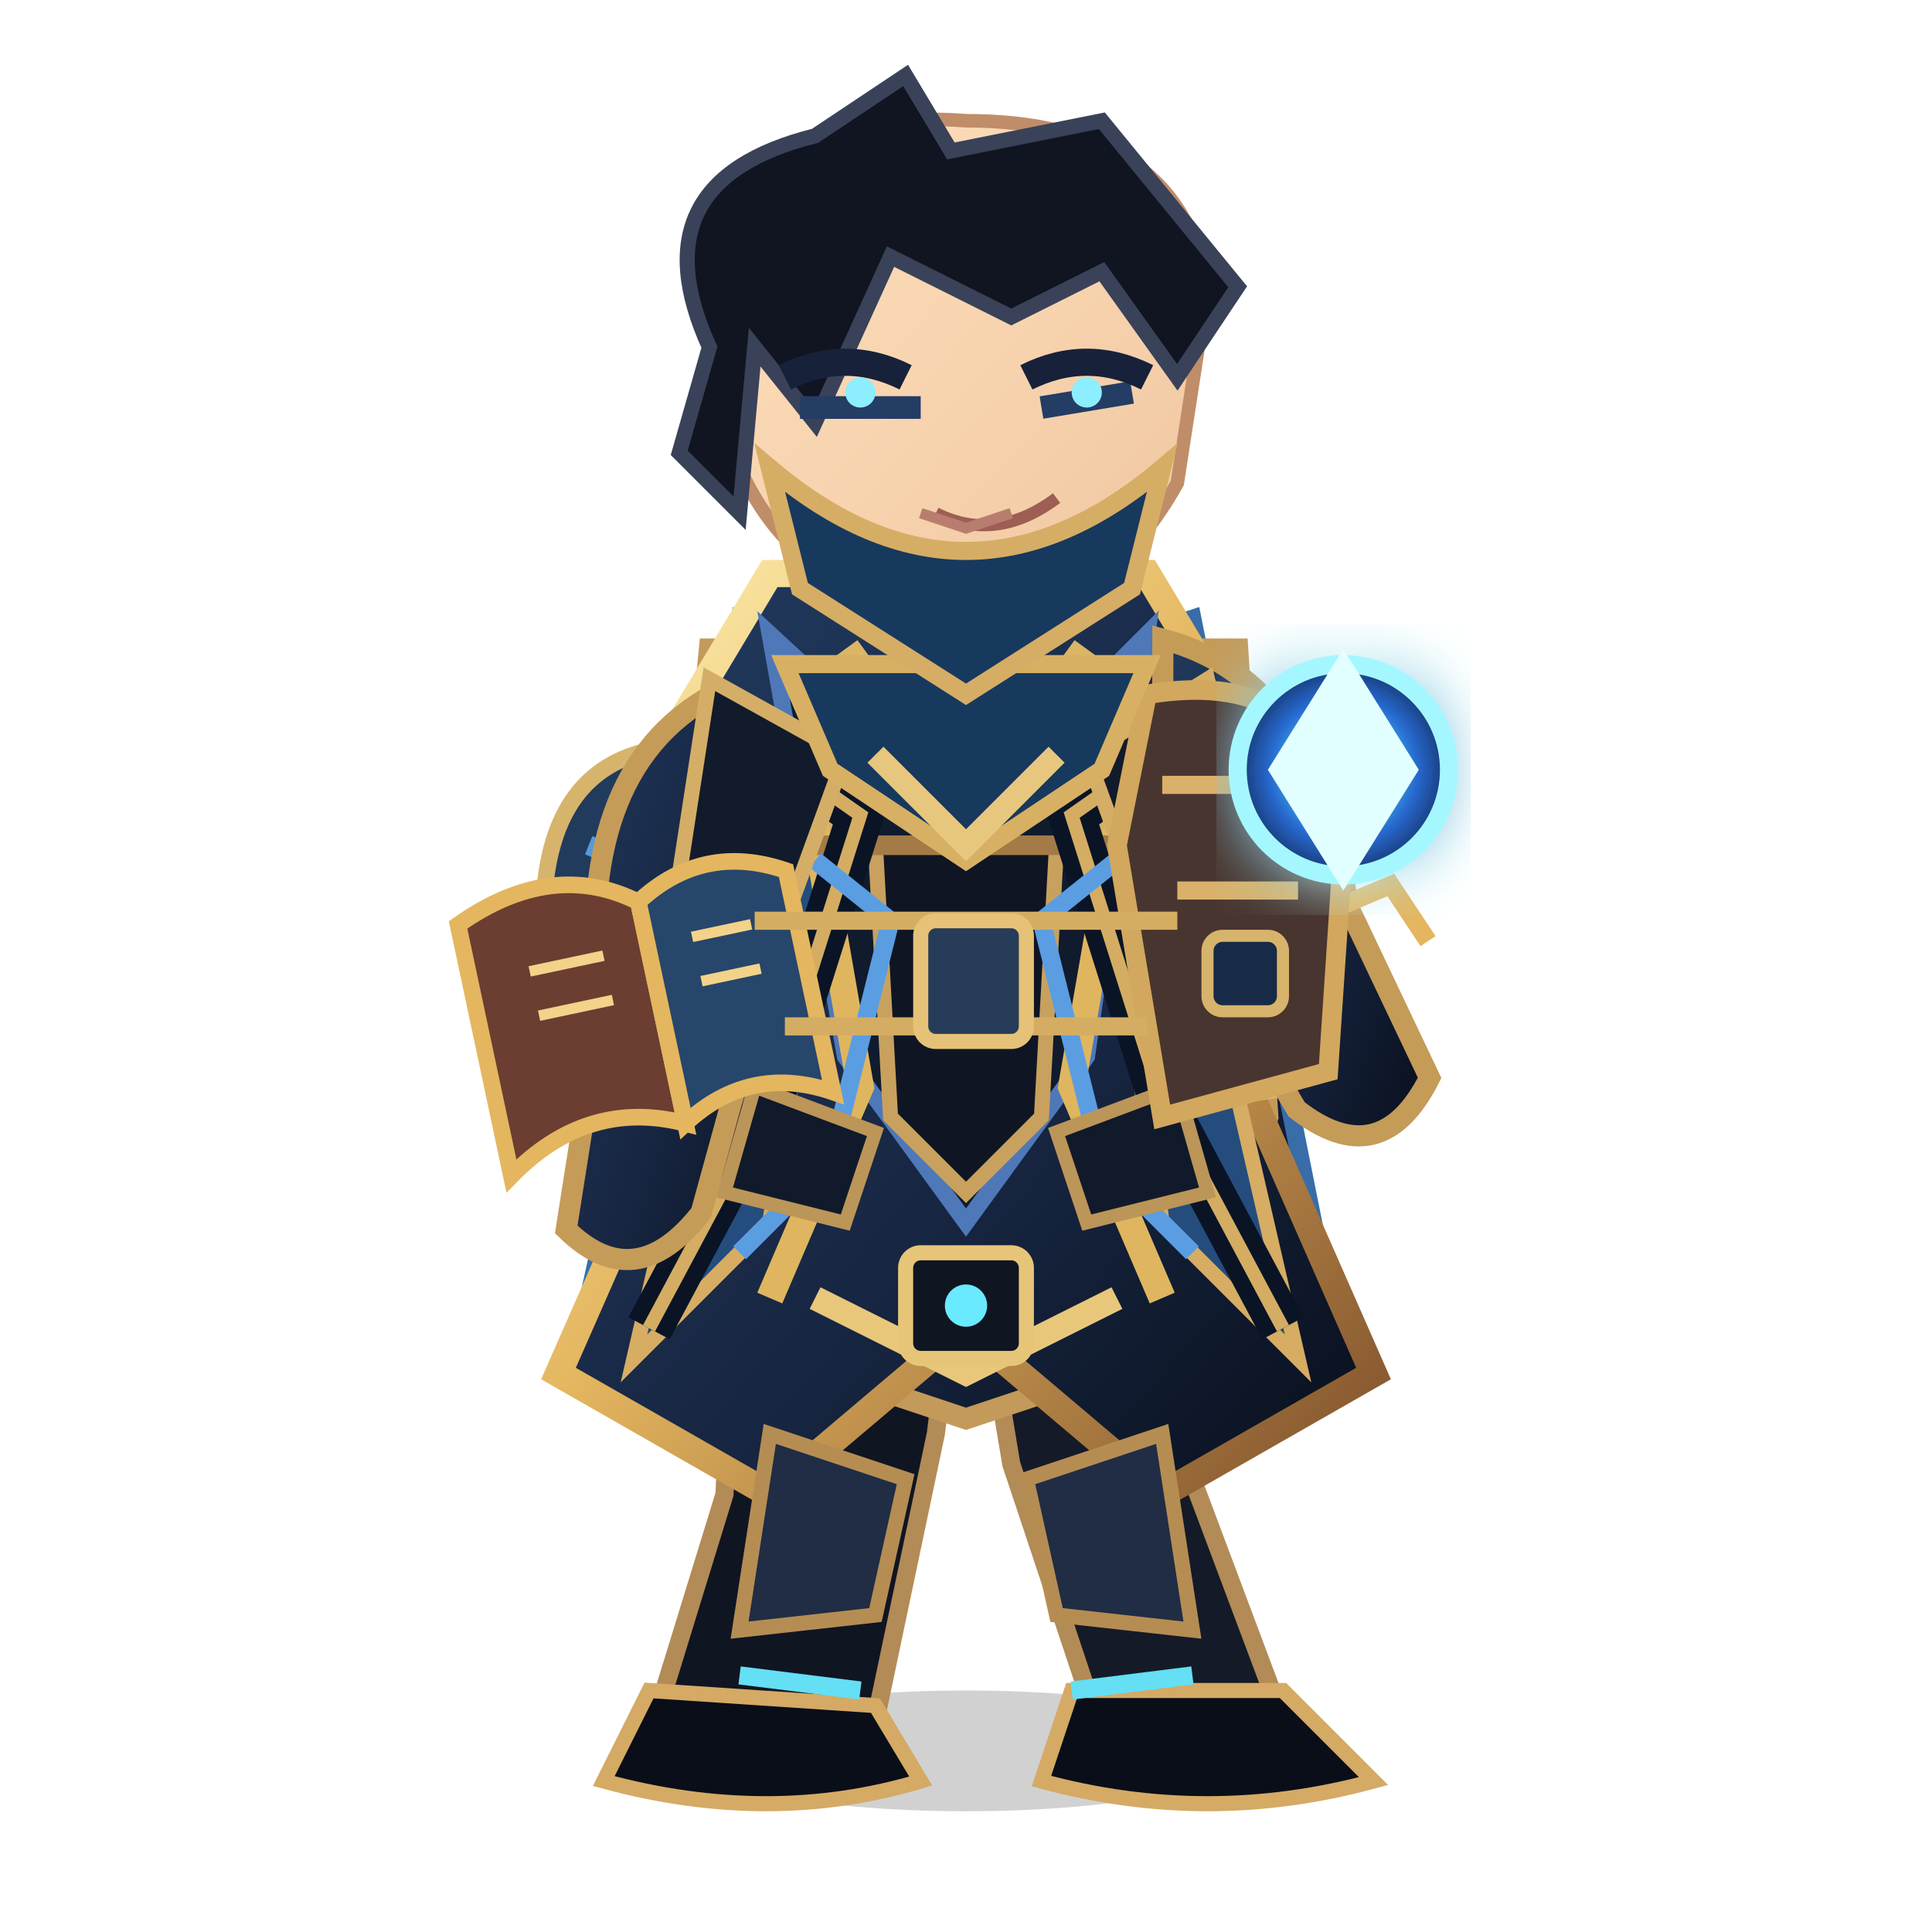
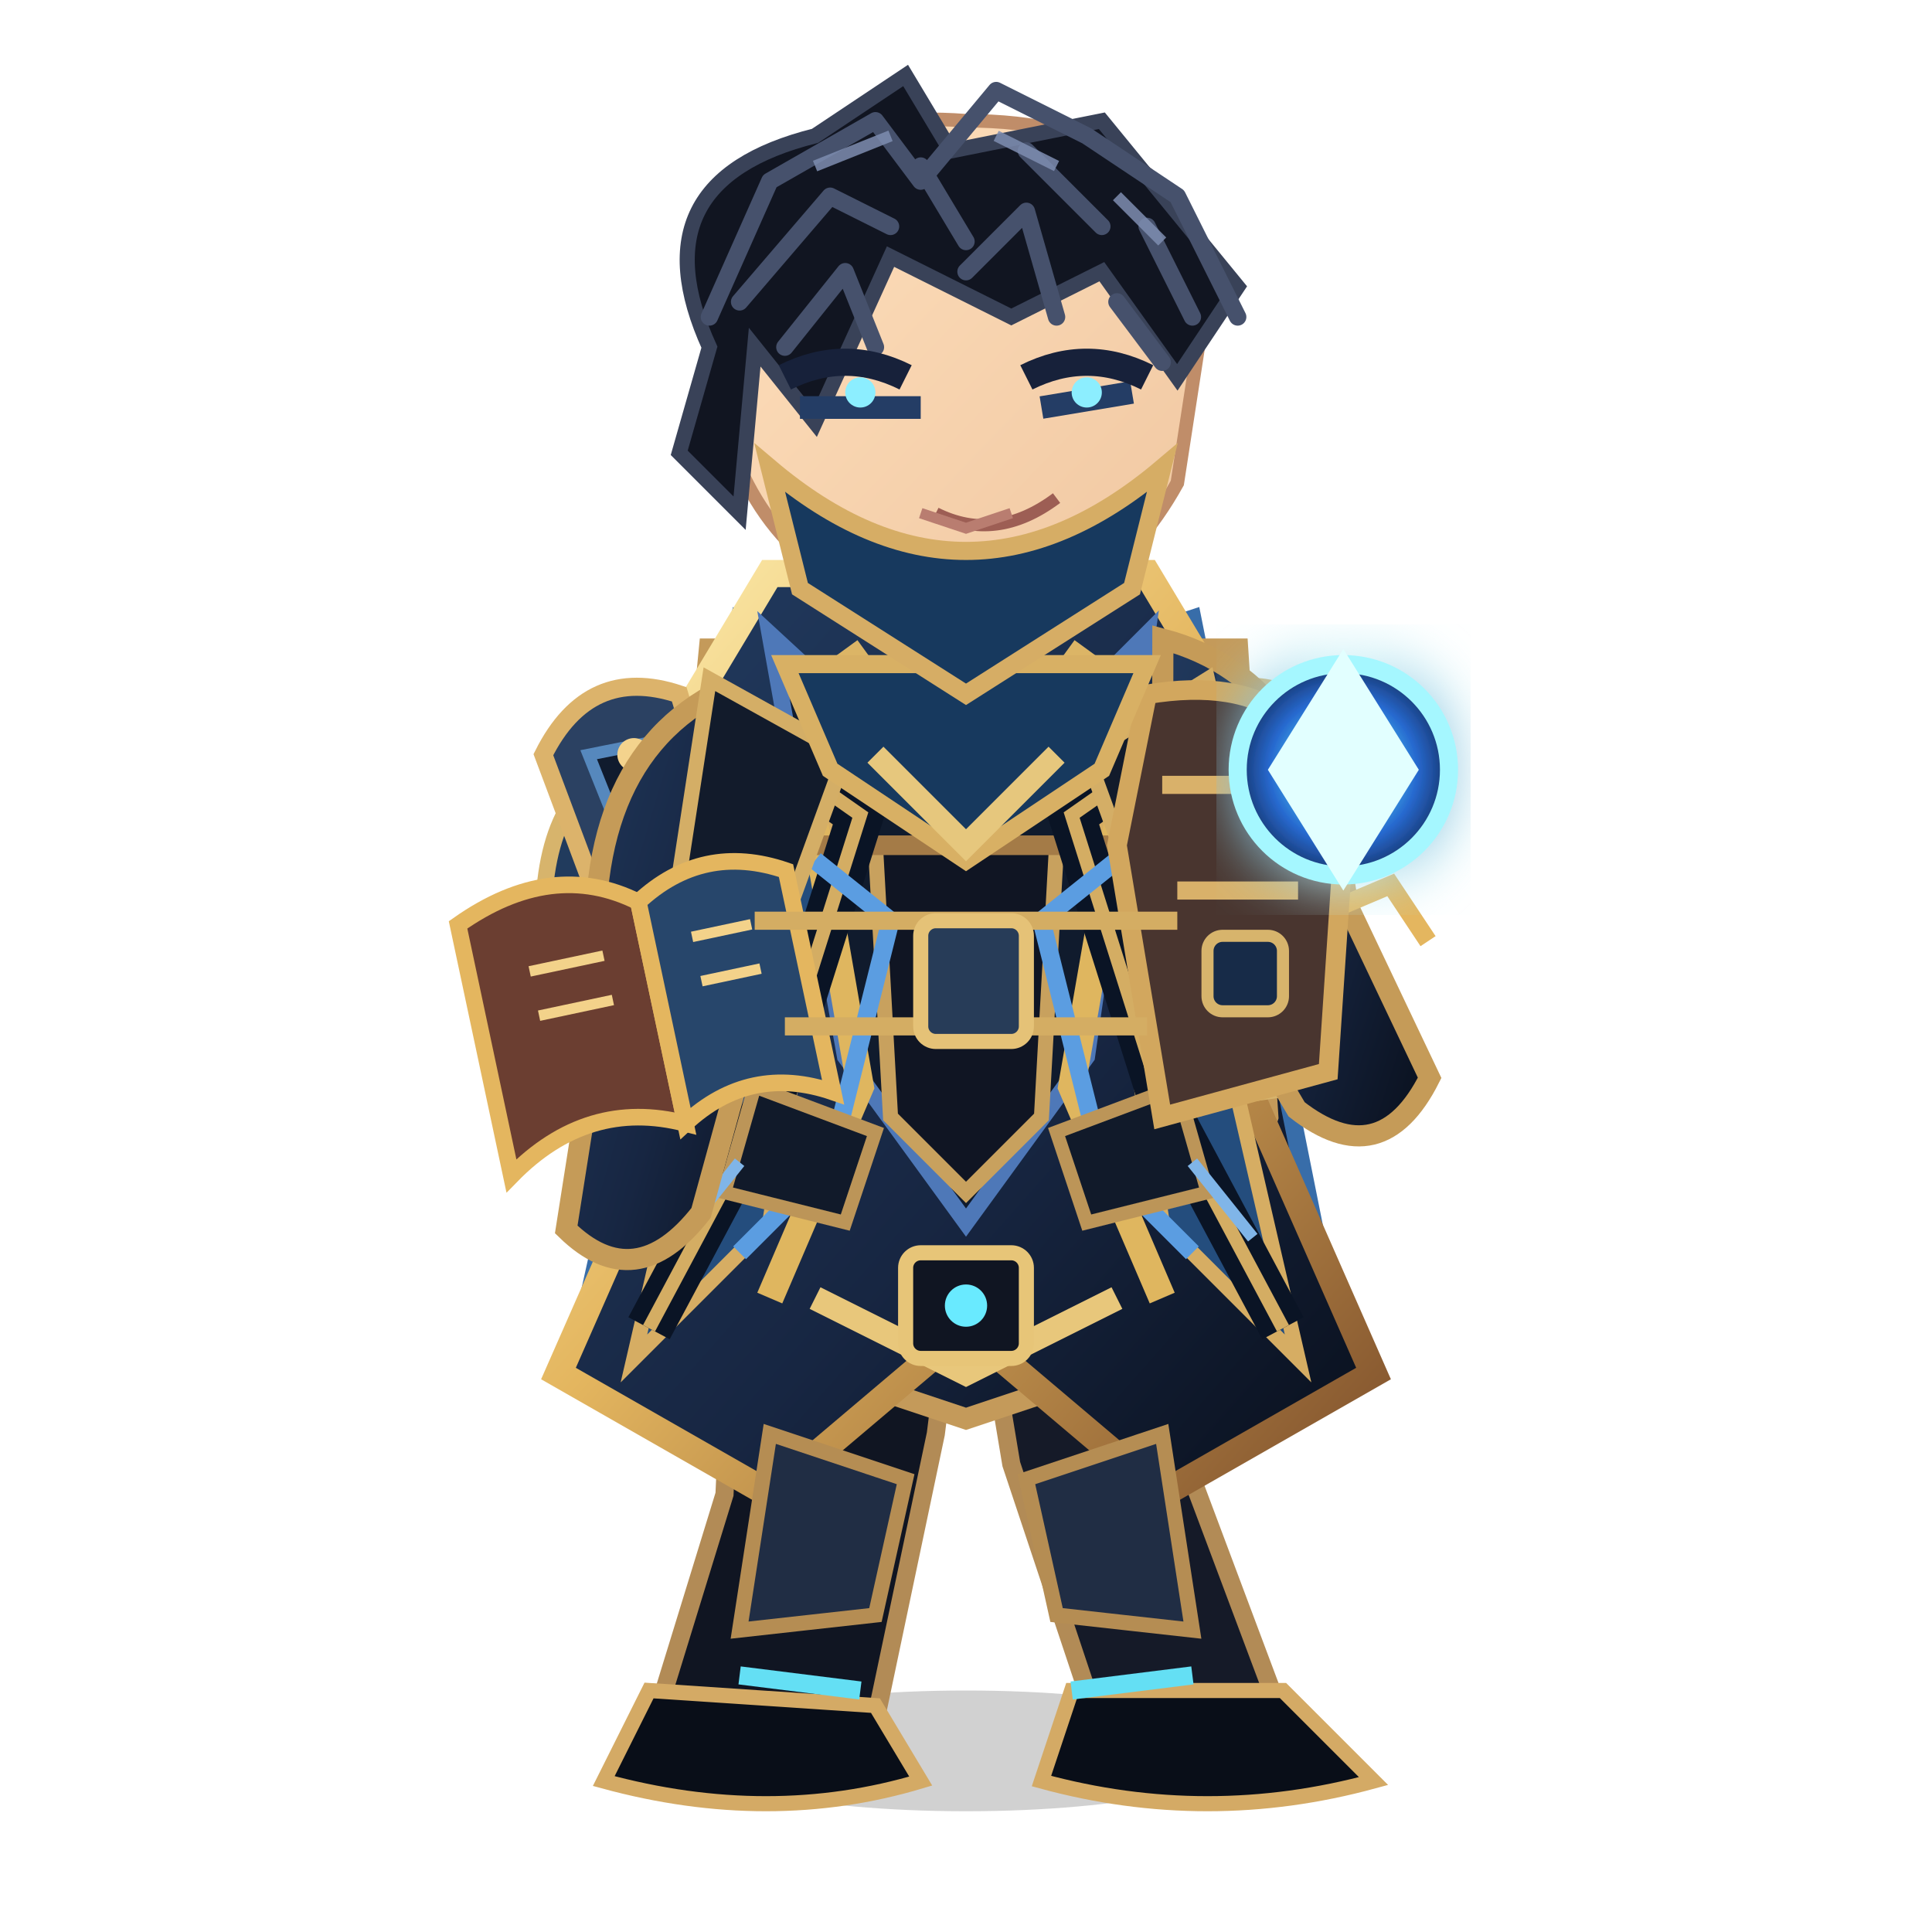
<svg xmlns="http://www.w3.org/2000/svg" width="128" height="128" viewBox="0 0 128 128" role="img" aria-label="Researcher down interact frame 2">
  <defs>
    <linearGradient id="coat" x1="0" y1="0" x2="1" y2="1">
      <stop offset="0" stop-color="#223c61" />
      <stop offset=".58" stop-color="#172642" />
      <stop offset="1" stop-color="#090f1b" />
    </linearGradient>
    <linearGradient id="gold" x1="0" y1="0" x2="1" y2="1">
      <stop stop-color="#fff0b2" />
      <stop offset=".45" stop-color="#e4b65f" />
      <stop offset="1" stop-color="#80512c" />
    </linearGradient>
    <radialGradient id="orb">
      <stop stop-color="#f0ffff" />
      <stop offset=".25" stop-color="#55e9ff" />
      <stop offset=".7" stop-color="#2769cf" />
      <stop offset="1" stop-color="#18366e" />
    </radialGradient>
    <linearGradient id="skin" x1="0" y1="0" x2="1" y2="1">
      <stop stop-color="#ffe0bd" />
      <stop offset="1" stop-color="#efc6a0" />
    </linearGradient>
    <filter id="glow">
      <feGaussianBlur stdDeviation="2.1" result="b" />
      <feMerge>
        <feMergeNode in="b" />
        <feMergeNode in="SourceGraphic" />
      </feMerge>
    </filter>
  </defs>
  <ellipse cx="64" cy="116" rx="19" ry="4" fill="#000" opacity=".18" />
  <g transform="translate(0 3)">
    <g transform="translate(0 0)">
      <path d="M49 38 Q64 43 79 38 L88 83 Q79 93 74 92 L64 84 L54 92 Q43 89 39 83 Z" fill="#101b31" stroke="#386da9" stroke-width="1.2" />
      <path d="M44 81 L54 87 L64 80 L74 87 L84 81" fill="none" stroke="#b58a4d" stroke-width="1" />
      <path d="M49 74 L48 96 L44 109 Q49 114 58 111 L62 92 L64 76 Z" fill="#101522" stroke="#b28b56" stroke-width="1.2" />
      <path d="M64 76 L67 94 L72 109 Q78 114 85 111 L79 95 L77 74 Z" fill="#151a28" stroke="#b28b56" stroke-width="1.2" />
      <path d="M43 109 L58 110 L61 115 Q51 118 40 115 Z M71 109 L85 109 L91 115 Q80 118 69 115 Z" fill="#090e18" stroke="#d4aa65" stroke-width="1" />
      <path d="M47 40 L82 40 L84 71 L79 86 L64 91 L49 86 L44 71 Z" fill="url(#coat)" stroke="#c49a5a" stroke-width="1.4" />
      <path d="M51 35 L76 35 L82 45 L80 63 L91 88 L77 96 L64 85 L51 96 L37 88 L48 63 L45 45 Z" fill="url(#coat)" stroke="url(#gold)" stroke-width="1.8" />
      <path d="M51 39 L64 51 L76 39 L72 67 L64 78 L56 67 Z" fill="#101b2d" stroke="#4e78b8" stroke-width="1.1" />
      <path d="M48 49 L55 52 L51 78 L42 87 L48 61 Z M78 49 L73 52 L77 78 L86 87 L80 61 Z" fill="#244d7d" stroke="#d6ad63" stroke-width="1" />
      <path d="M56 40 L64 51 L72 40" fill="none" stroke="#dcb566" stroke-width="2" />
      <path d="M58 53 L70 53 L69 71 L64 76 L59 71 Z" fill="#101523" stroke="#c8a15e" stroke-width="1" />
      <path d="M53 46 L57 69 L51 83 M75 46 L71 69 L77 83" fill="none" stroke="#dfb65f" stroke-width="1.8" />
      <path d="M47 53 L81 53" stroke="#a47b47" stroke-width="1.3" />
      <path d="M47 44 L57 51 L51 70 L43 85 M81 44 L71 51 L77 70 L85 85" fill="none" stroke="#0a1425" stroke-width="3.1" />
      <path d="M47 44 L57 51 L51 70 L43 85 M81 44 L71 51 L77 70 L85 85" fill="none" stroke="#d4ad63" stroke-width=".9" />
      <path d="M54 54 L59 58 L55 74 L49 80 M74 54 L69 58 L73 74 L79 80" fill="none" stroke="#5b9de1" stroke-width="1.2" />
      <path d="M54 83 L64 88 L74 83" fill="none" stroke="#e8c77b" stroke-width="1.6" />
      <rect x="60" y="80" width="8" height="7" rx="1" fill="#101522" stroke="#e7c578" stroke-width="1" />
      <circle cx="64" cy="83.5" r="1.4" fill="#69eaff" />
      <path d="M42 47 Q36 49 36 58 L38 69 L45 70 L48 58 Z" fill="#213b5d" stroke="#d7b46c" stroke-width="1.1" />
      <path d="M39 53 L44 55 L42 64" fill="none" stroke="#5799d9" stroke-width="1.3" />
      <path d="M81 47 Q88 49 88 58 L86 69 L79 70 L76 58 Z" fill="#172944" stroke="#d7b46c" stroke-width="1.1" />
      <path d="M80 54 L85 56 L83 64" fill="none" stroke="#5799d9" stroke-width="1.3" />
      <path d="M50 69 L58 72 L56 78 L48 76 Z M70 72 L78 69 L80 76 L72 78 Z" fill="#111a2a" stroke="#bc9558" stroke-width=".9" />
      <path d="M51 92 L60 95 L58 104 L49 105 Z M68 95 L77 92 L79 105 L70 104 Z" fill="#202d44" stroke="#b58d53" stroke-width="1" />
      <path d="M49 108 L57 109 M71 109 L79 108" stroke="#64dff4" stroke-width="1.2" />
+       <path d="M45 43 Q39 41 36 47 L39 55 L48 53 Z M80 43 Q86 41 89 47 L86 55 L77 53 Z" fill="#2b4162" stroke="#dcb36b" stroke-width="1.2" />
+       <path d="M39 47 L44 46 L46 50 L41 52 Z M81 46 L86 47 L84 52 L79 50 Z" fill="#101b2e" stroke="#5688bd" stroke-width=".8" />
+       <circle cx="42" cy="47" r="1.1" fill="#f4d38d" />
+       <circle cx="84" cy="47" r="1.1" fill="#f4d38d" />
+       <path d="M49 57 L53 60 M79 57 L75 60 M49 74 L45 79 M79 74 L83 79" stroke="#80b5e8" stroke-width=".8" />
      <g transform="rotate(-7 64 48)">
        <path d="M48 41 Q38 45 38 61 L34 75 Q38 80 43 75 L50 58 Z" fill="url(#coat)" stroke="#c59b58" stroke-width="1.4" />
        <path d="M78 41 Q88 45 88 60 L92 72 Q88 78 83 73 L76 57 Z" fill="url(#coat)" stroke="#c59b58" stroke-width="1.4" />
        <path d="M84 61 L91 59 L93 63" stroke="#e4b65f" stroke-width="1.2" fill="none" />
      </g>
      <path d="M47 42 L56 47 L52 58 L45 55 Z M80 42 L72 47 L76 58 L83 55 Z" fill="#121b2b" stroke="#d4ae66" stroke-width="1" />
      <path d="M76 43 Q88 41 89 53 L88 68 L77 71 L74 53 Z" fill="#49352f" stroke="#d2a75e" stroke-width="1.3" />
      <path d="M77 49 L87 49 M78 56 L86 56" stroke="#d9b16a" stroke-width="1.2" />
      <rect x="80" y="59" width="5" height="5" rx="1" fill="#172b48" stroke="#d7b46c" stroke-width=".8" />
      <g transform="rotate(-12 42 65)">
        <path d="M32 56 Q39 53 44 57 L44 72 Q38 69 32 73 Z" fill="#6b3e31" stroke="#e4b65f" stroke-width="1.1" />
        <path d="M44 57 Q49 54 54 57 L54 72 Q49 69 44 72 Z" fill="#27466b" stroke="#e4b65f" stroke-width="1.1" />
        <path d="M36 60 L41 60 M36 63 L41 63 M47 60 L51 60 M47 63 L51 63" stroke="#f3d28a" stroke-width=".7" />
      </g>
      <path d="M52 41 L76 41 L73 48 L64 54 L55 48 Z" fill="#17395e" stroke="#d8b064" stroke-width="1.2" />
      <path d="M58 47 L64 53 L70 47" fill="none" stroke="#e6c77d" stroke-width="1.5" />
      <path d="M50 58 L78 58 M52 65 L76 65" stroke="#d4ad63" stroke-width="1.2" />
      <rect x="61" y="58" width="7" height="8" rx="1" fill="#273c58" stroke="#e5c277" stroke-width="1" />
      <path d="M48 14 Q51 4 64 5 Q78 5 80 16 L78 29 Q73 38 64 38 Q53 37 49 28 Z" fill="url(#skin)" stroke="#c08d69" stroke-width=".9" />
      <path d="M47 20 Q42 9 54 6 L60 2 L63 7 L73 5 L82 16 L78 22 L73 15 L67 18 L59 14 L54 25 L50 20 L49 31 L45 27 Z" fill="#111521" stroke="#394258" stroke-width="1" />
      <path d="M53 24 L61 24 M69 24 L75 23" stroke="#243d65" stroke-width="1.5" />
      <path d="M62 31 Q66 33 70 30" fill="none" stroke="#9d5e54" stroke-width=".8" />
+       <path d="M47 18 L51 9 L58 5 L61 9 L66 3 L72 6 L78 10 L82 18 M49 17 L55 10 L59 12 M61 8 L64 13 M68 7 L73 12 M76 12 L79 18 M52 20 L56 15 L58 20 M64 15 L68 11 L70 18 M74 17 L77 21" fill="none" stroke="#46516c" stroke-width="1.15" stroke-linecap="round" stroke-linejoin="round" />
+       <path d="M54 8 L59 6 M66 6 L70 8 M74 10 L77 13" fill="none" stroke="#7e8db0" stroke-width=".75" opacity=".85" />
      <path d="M52 22 Q56 20 60 22 M68 22 Q72 20 76 22" fill="none" stroke="#17213a" stroke-width="1.8" />
      <circle cx="57" cy="23" r="1" fill="#8ceeff" />
      <circle cx="72" cy="23" r="1" fill="#8ceeff" />
      <path d="M61 31 L64 32 L67 31" fill="none" stroke="#b97d70" stroke-width=".7" />
      <path d="M51 28 Q64 39 77 28 L75 36 L64 43 L53 36 Z" fill="#17395e" stroke="#d6ad65" stroke-width="1.2" />
      <g filter="url(#glow)">
        <circle cx="89" cy="48" r="7" fill="url(#orb)" stroke="#a5f7ff" stroke-width="1.2" />
        <path d="M84 48 L89 40 L94 48 L89 56 Z" fill="#e2ffff" />
      </g>
    </g>
  </g>
</svg>
